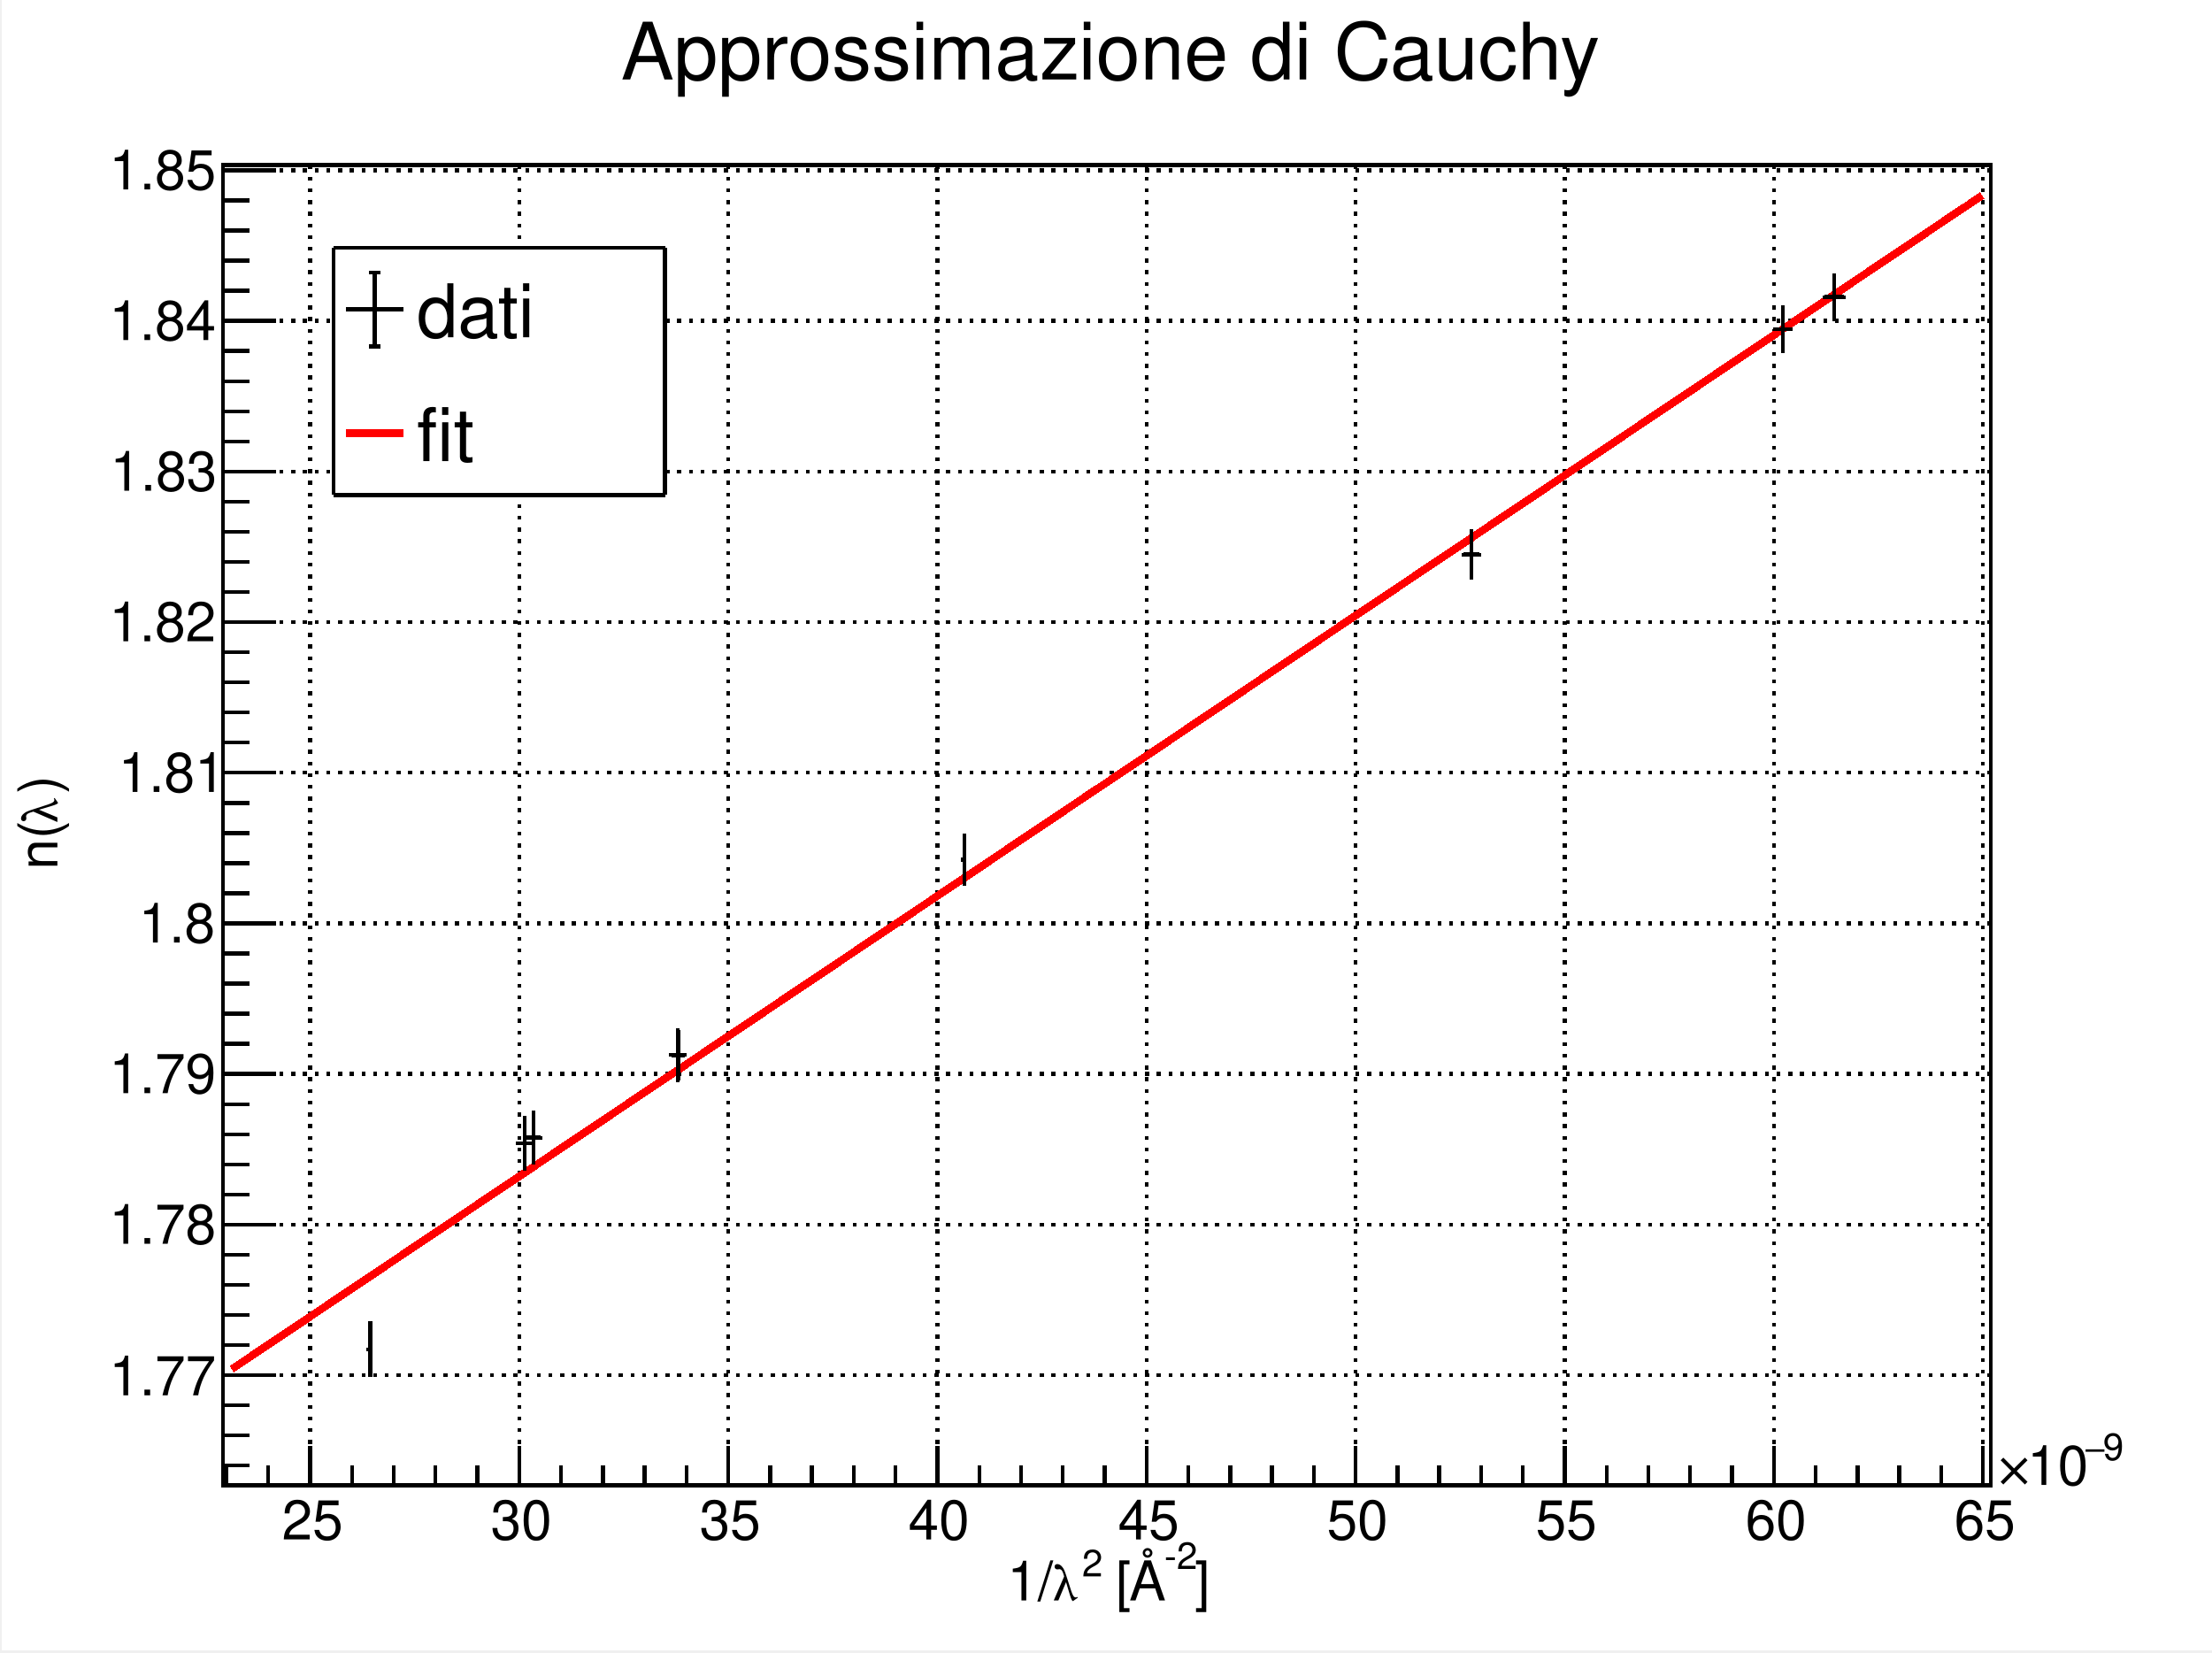
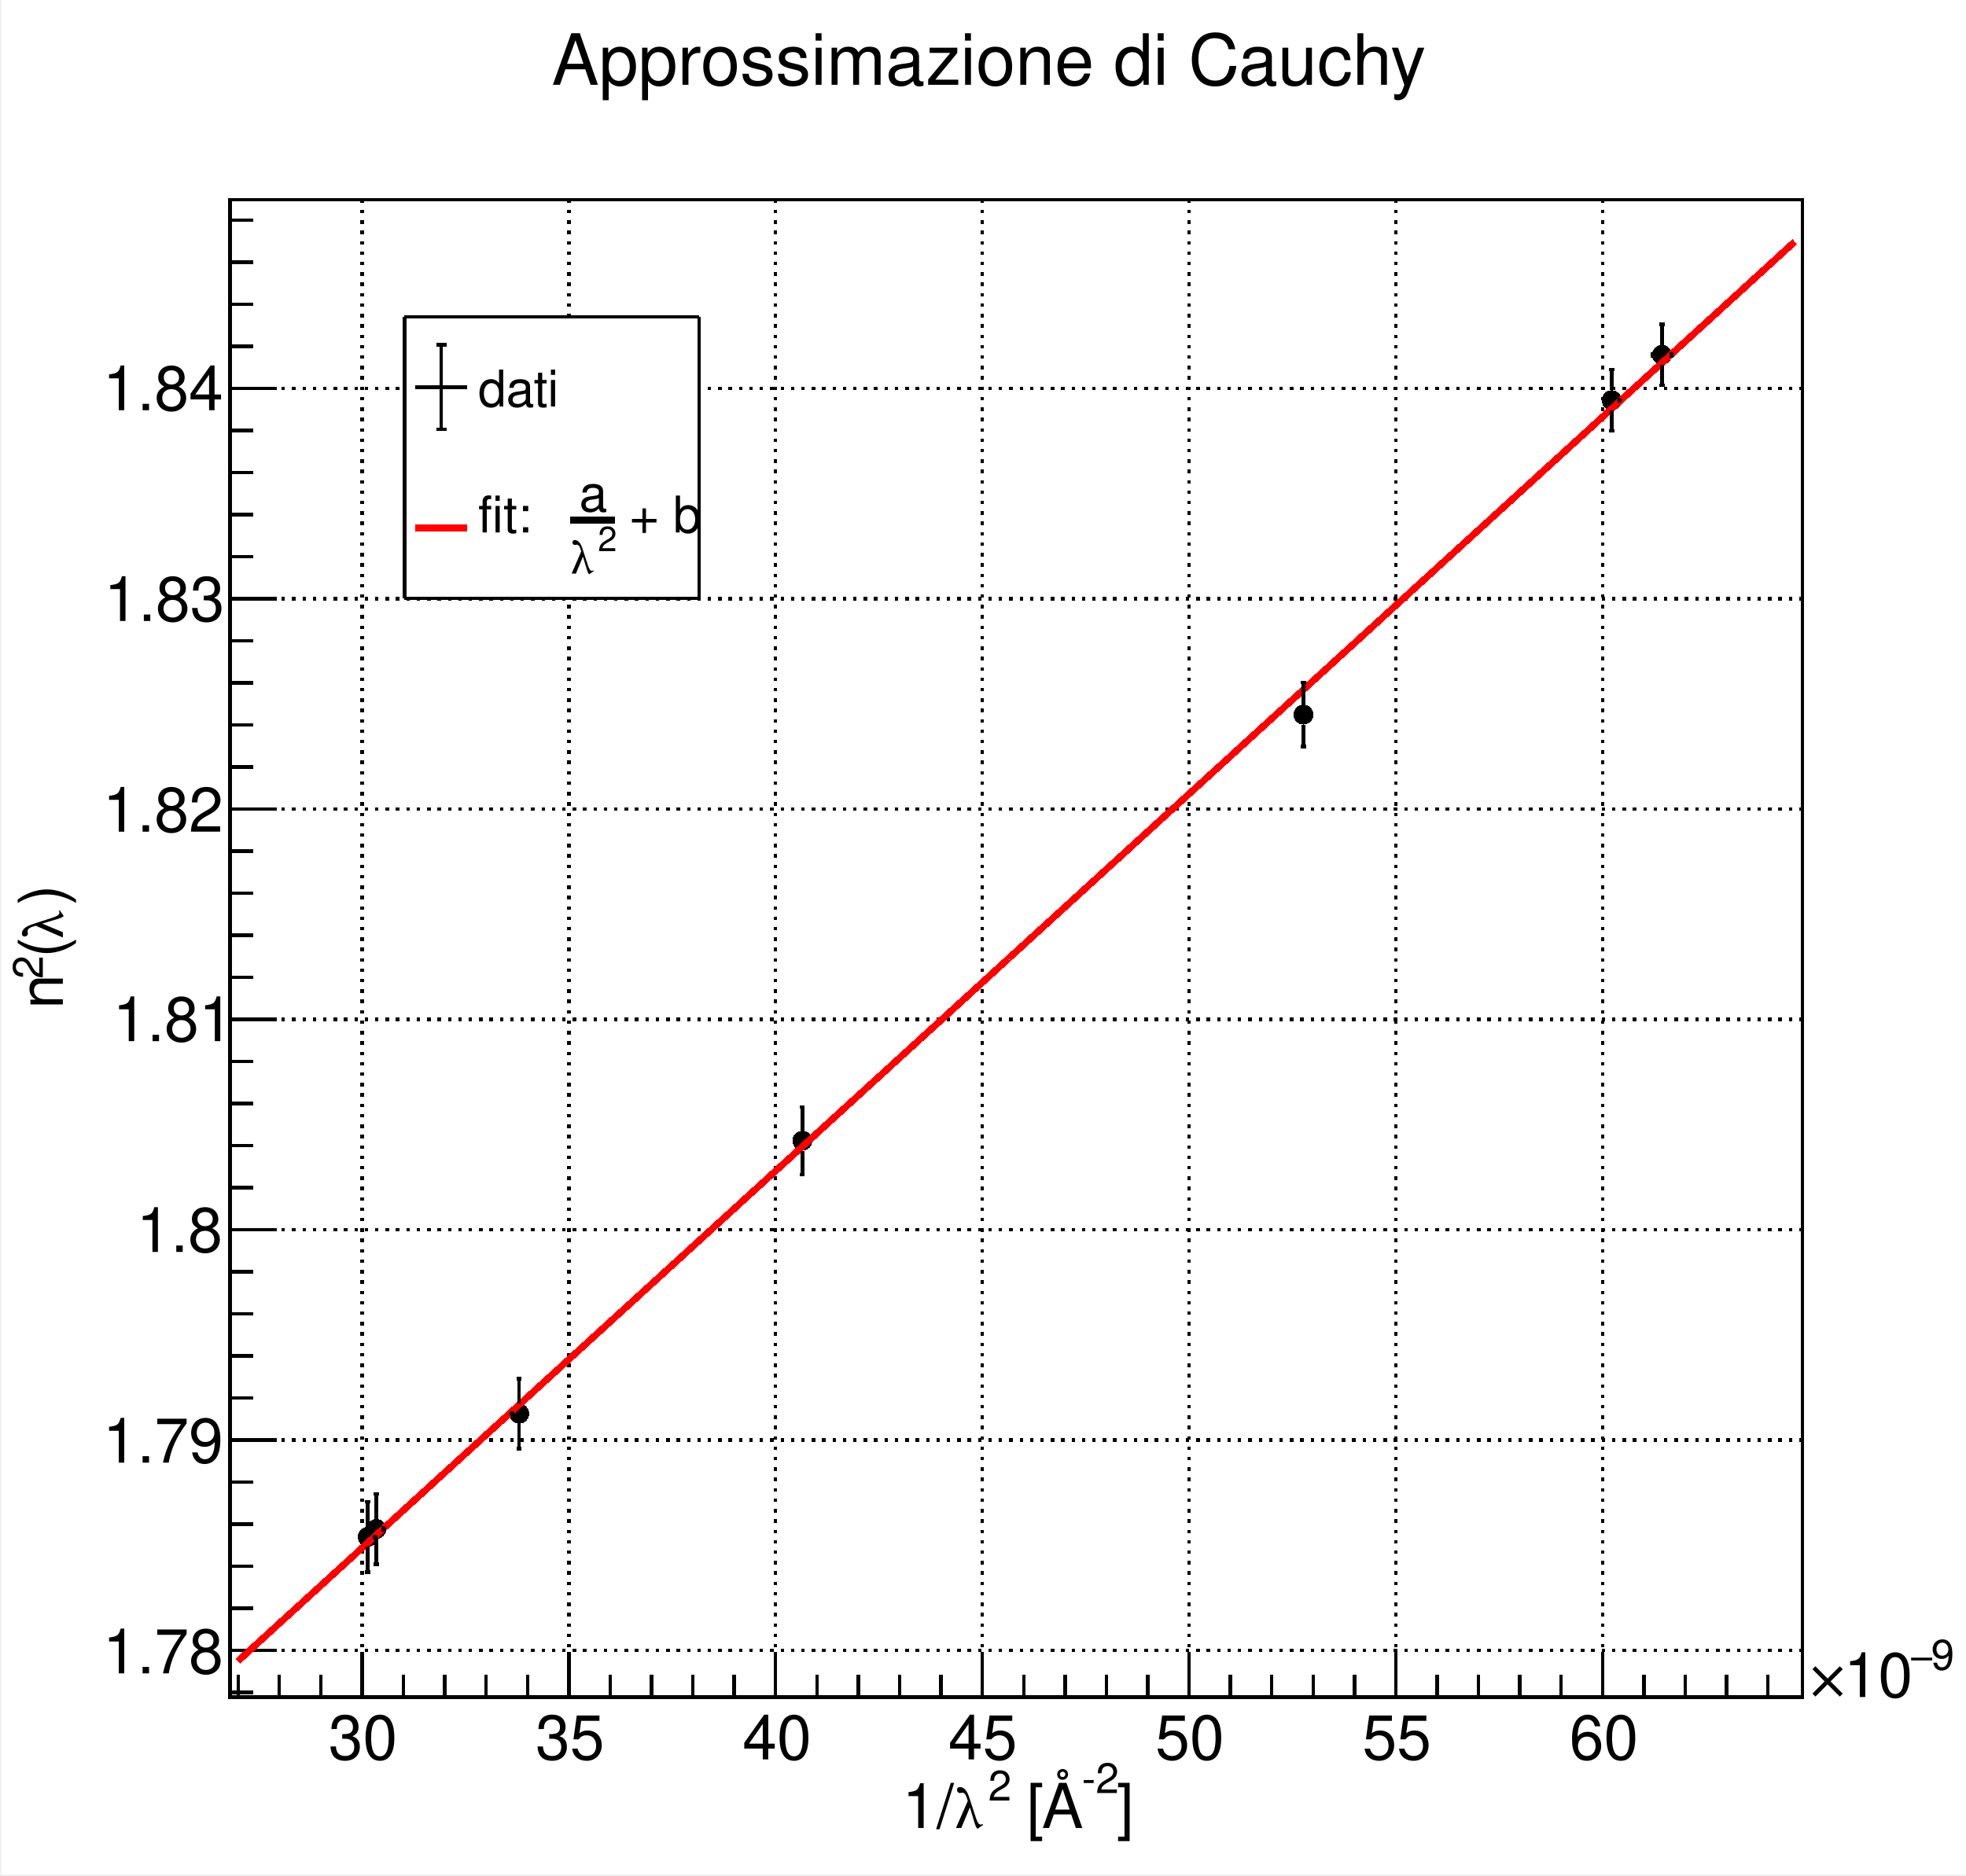
- <svg xmlns="http://www.w3.org/2000/svg" width="567.429" height="423.801" viewBox="0 0 567.429 423.801" shape-rendering="crispEdges">
+ <svg xmlns="http://www.w3.org/2000/svg" width="567.429" height="541.512" viewBox="0 0 567.429 541.512" shape-rendering="crispEdges">
  <defs>
</defs>
-   <rect x="0.5" y="0" width="566.929" height="423.301" fill="white" />
-   <rect x="57.193" y="42.33" width="453.543" height="338.641" fill="white" />
-   <rect x="57.193" y="42.33" width="453.543" height="338.641" fill="none" stroke="black" />
-   <rect x="57.193" y="42.33" width="453.543" height="338.641" fill="white" />
-   <rect x="57.193" y="42.33" width="453.543" height="338.641" fill="none" stroke="black" />
-   <path d="M57.193,380.971h 453.543" fill="none" stroke="black" />
-   <path d="M79.547,42.33v 338.641" fill="none" stroke="black" stroke-dasharray=" 1, 2" />
-   <path d="M133.189,42.33v 338.641" fill="none" stroke="black" stroke-dasharray=" 1, 2" />
-   <path d="M186.831,42.33v 338.641" fill="none" stroke="black" stroke-dasharray=" 1, 2" />
-   <path d="M240.473,42.33v 338.641" fill="none" stroke="black" stroke-dasharray=" 1, 2" />
-   <path d="M294.114,42.33v 338.641" fill="none" stroke="black" stroke-dasharray=" 1, 2" />
-   <path d="M347.756,42.33v 338.641" fill="none" stroke="black" stroke-dasharray=" 1, 2" />
-   <path d="M401.398,42.33v 338.641" fill="none" stroke="black" stroke-dasharray=" 1, 2" />
-   <path d="M455.04,42.33v 338.641" fill="none" stroke="black" stroke-dasharray=" 1, 2" />
-   <path d="M508.682,42.33v 338.641" fill="none" stroke="black" stroke-dasharray=" 1, 2" />
-   <path d="M79.547,42.33v 338.641" fill="none" stroke="black" stroke-dasharray=" 1, 2" />
-   <path d="M508.682,42.33v 338.641" fill="none" stroke="black" stroke-dasharray=" 1, 2" />
-   <path d="M57.193,380.971v -338.641" fill="none" stroke="black" />
-   <path d="M510.736,352.74h -453.543" fill="none" stroke="black" stroke-dasharray=" 1, 2" />
-   <path d="M510.736,314.107h -453.543" fill="none" stroke="black" stroke-dasharray=" 1, 2" />
-   <path d="M510.736,275.474h -453.543" fill="none" stroke="black" stroke-dasharray=" 1, 2" />
-   <path d="M510.736,236.841h -453.543" fill="none" stroke="black" stroke-dasharray=" 1, 2" />
-   <path d="M510.736,198.208h -453.543" fill="none" stroke="black" stroke-dasharray=" 1, 2" />
-   <path d="M510.736,159.575h -453.543" fill="none" stroke="black" stroke-dasharray=" 1, 2" />
-   <path d="M510.736,120.942h -453.543" fill="none" stroke="black" stroke-dasharray=" 1, 2" />
-   <path d="M510.736,82.309h -453.543" fill="none" stroke="black" stroke-dasharray=" 1, 2" />
-   <path d="M510.736,43.676h -453.543" fill="none" stroke="black" stroke-dasharray=" 1, 2" />
-   <path d="M510.736,352.74h -453.543" fill="none" stroke="black" stroke-dasharray=" 1, 2" />
-   <path d="M510.736,43.676h -453.543" fill="none" stroke="black" stroke-dasharray=" 1, 2" />
-   <path d="M57.193,380.971h 453.543" fill="none" stroke="black" />
-   <path d="M79.547,370.811v 10.159" fill="none" stroke="black" />
-   <path d="M90.275,375.891v 5.08" fill="none" stroke="black" />
-   <path d="M101.004,375.891v 5.08" fill="none" stroke="black" />
-   <path d="M111.732,375.891v 5.08" fill="none" stroke="black" />
-   <path d="M122.46,375.891v 5.08" fill="none" stroke="black" />
-   <path d="M133.189,370.811v 10.159" fill="none" stroke="black" />
-   <path d="M143.917,375.891v 5.08" fill="none" stroke="black" />
-   <path d="M154.646,375.891v 5.08" fill="none" stroke="black" />
-   <path d="M165.374,375.891v 5.08" fill="none" stroke="black" />
-   <path d="M176.102,375.891v 5.08" fill="none" stroke="black" />
-   <path d="M186.831,370.811v 10.159" fill="none" stroke="black" />
-   <path d="M197.559,375.891v 5.08" fill="none" stroke="black" />
-   <path d="M208.287,375.891v 5.08" fill="none" stroke="black" />
-   <path d="M219.016,375.891v 5.08" fill="none" stroke="black" />
-   <path d="M229.744,375.891v 5.08" fill="none" stroke="black" />
-   <path d="M240.473,370.811v 10.159" fill="none" stroke="black" />
-   <path d="M251.201,375.891v 5.08" fill="none" stroke="black" />
-   <path d="M261.929,375.891v 5.08" fill="none" stroke="black" />
-   <path d="M272.658,375.891v 5.08" fill="none" stroke="black" />
-   <path d="M283.386,375.891v 5.08" fill="none" stroke="black" />
-   <path d="M294.114,370.811v 10.159" fill="none" stroke="black" />
-   <path d="M304.843,375.891v 5.08" fill="none" stroke="black" />
-   <path d="M315.571,375.891v 5.08" fill="none" stroke="black" />
-   <path d="M326.3,375.891v 5.08" fill="none" stroke="black" />
-   <path d="M337.028,375.891v 5.08" fill="none" stroke="black" />
-   <path d="M347.756,370.811v 10.159" fill="none" stroke="black" />
-   <path d="M358.485,375.891v 5.08" fill="none" stroke="black" />
-   <path d="M369.213,375.891v 5.08" fill="none" stroke="black" />
-   <path d="M379.941,375.891v 5.08" fill="none" stroke="black" />
-   <path d="M390.67,375.891v 5.08" fill="none" stroke="black" />
-   <path d="M401.398,370.811v 10.159" fill="none" stroke="black" />
-   <path d="M412.127,375.891v 5.08" fill="none" stroke="black" />
-   <path d="M422.855,375.891v 5.08" fill="none" stroke="black" />
-   <path d="M433.583,375.891v 5.08" fill="none" stroke="black" />
-   <path d="M444.312,375.891v 5.08" fill="none" stroke="black" />
-   <path d="M455.04,370.811v 10.159" fill="none" stroke="black" />
-   <path d="M465.768,375.891v 5.08" fill="none" stroke="black" />
-   <path d="M476.497,375.891v 5.08" fill="none" stroke="black" />
-   <path d="M487.225,375.891v 5.08" fill="none" stroke="black" />
-   <path d="M497.954,375.891v 5.08" fill="none" stroke="black" />
-   <path d="M508.682,370.811v 10.159" fill="none" stroke="black" />
-   <path d="M79.547,370.811v 10.159" fill="none" stroke="black" />
-   <path d="M68.819,375.891v 5.08" fill="none" stroke="black" />
-   <path d="M58.09,375.891v 5.08" fill="none" stroke="black" />
-   <path d="M508.682,370.811v 10.159" fill="none" stroke="black" />
-   <text xml:space="preserve" x="72.314" y="394.859" fill="black" font-size="14.092" font-family="Helvetica">25
- </text>
-   <text xml:space="preserve" x="125.879" y="394.859" fill="black" font-size="14.092" font-family="Helvetica">30
- </text>
-   <text xml:space="preserve" x="179.443" y="394.859" fill="black" font-size="14.092" font-family="Helvetica">35
- </text>
-   <text xml:space="preserve" x="233.007" y="394.859" fill="black" font-size="14.092" font-family="Helvetica">40
- </text>
-   <text xml:space="preserve" x="286.809" y="394.859" fill="black" font-size="14.092" font-family="Helvetica">45
- </text>
-   <text xml:space="preserve" x="340.373" y="394.859" fill="black" font-size="14.092" font-family="Helvetica">50
- </text>
-   <text xml:space="preserve" x="393.937" y="394.859" fill="black" font-size="14.092" font-family="Helvetica">55
- </text>
-   <text xml:space="preserve" x="447.739" y="394.859" fill="black" font-size="14.092" font-family="Helvetica">60
- </text>
-   <text xml:space="preserve" x="501.303" y="394.859" fill="black" font-size="14.092" font-family="Helvetica">65
- </text>
-   <text xml:space="preserve" x="539.462" y="374.477" fill="black" font-size="9.561" font-family="Helvetica">9
- </text>
-   <text xml:space="preserve" x="534.722" y="374.477" fill="black" font-size="9.561" font-family="Times">−
- </text>
-   <text xml:space="preserve" x="520.027" y="380.876" fill="black" font-size="14.092" font-family="Helvetica">10
- </text>
-   <text xml:space="preserve" x="512.68" y="380.876" fill="black" font-size="14.092" font-family="Times">×
- </text>
-   <text xml:space="preserve" x="306.481" y="410.502" fill="black" font-size="14.092" font-family="Helvetica">]
- </text>
-   <text xml:space="preserve" x="298.659" y="402.444" fill="black" font-size="9.561" font-family="Helvetica">-2
- </text>
-   <text xml:space="preserve" x="289.653" y="410.502" fill="black" font-size="14.092" font-family="Helvetica">Å
- </text>
-   <text xml:space="preserve" x="282.305" y="410.502" fill="black" font-size="14.092" font-family="Helvetica"> [
- </text>
-   <text xml:space="preserve" x="277.565" y="404.34" fill="black" font-size="9.561" font-family="Helvetica">2
- </text>
-   <text xml:space="preserve" x="269.981" y="410.502" fill="black" font-size="14.092" font-family="Times">λ
- </text>
-   <text xml:space="preserve" x="258.367" y="410.502" fill="black" font-size="14.092" font-family="Helvetica">1/
- </text>
-   <path d="M57.193,380.971v -338.641" fill="none" stroke="black" />
-   <path d="M70.799,352.74h -13.606" fill="none" stroke="black" />
-   <path d="M63.996,345.014h -6.803" fill="none" stroke="black" />
-   <path d="M63.996,337.287h -6.803" fill="none" stroke="black" />
-   <path d="M63.996,329.56h -6.803" fill="none" stroke="black" />
-   <path d="M63.996,321.834h -6.803" fill="none" stroke="black" />
-   <path d="M70.799,314.107h -13.606" fill="none" stroke="black" />
-   <path d="M63.996,306.381h -6.803" fill="none" stroke="black" />
-   <path d="M63.996,298.654h -6.803" fill="none" stroke="black" />
-   <path d="M63.996,290.927h -6.803" fill="none" stroke="black" />
-   <path d="M63.996,283.201h -6.803" fill="none" stroke="black" />
-   <path d="M70.799,275.474h -13.606" fill="none" stroke="black" />
-   <path d="M63.996,267.748h -6.803" fill="none" stroke="black" />
-   <path d="M63.996,260.021h -6.803" fill="none" stroke="black" />
-   <path d="M63.996,252.294h -6.803" fill="none" stroke="black" />
-   <path d="M63.996,244.568h -6.803" fill="none" stroke="black" />
-   <path d="M70.799,236.841h -13.606" fill="none" stroke="black" />
-   <path d="M63.996,229.115h -6.803" fill="none" stroke="black" />
-   <path d="M63.996,221.388h -6.803" fill="none" stroke="black" />
-   <path d="M63.996,213.661h -6.803" fill="none" stroke="black" />
-   <path d="M63.996,205.935h -6.803" fill="none" stroke="black" />
-   <path d="M70.799,198.208h -13.606" fill="none" stroke="black" />
-   <path d="M63.996,190.482h -6.803" fill="none" stroke="black" />
-   <path d="M63.996,182.755h -6.803" fill="none" stroke="black" />
-   <path d="M63.996,175.028h -6.803" fill="none" stroke="black" />
-   <path d="M63.996,167.302h -6.803" fill="none" stroke="black" />
-   <path d="M70.799,159.575h -13.606" fill="none" stroke="black" />
-   <path d="M63.996,151.849h -6.803" fill="none" stroke="black" />
-   <path d="M63.996,144.122h -6.803" fill="none" stroke="black" />
-   <path d="M63.996,136.396h -6.803" fill="none" stroke="black" />
-   <path d="M63.996,128.669h -6.803" fill="none" stroke="black" />
-   <path d="M70.799,120.942h -13.606" fill="none" stroke="black" />
-   <path d="M63.996,113.216h -6.803" fill="none" stroke="black" />
-   <path d="M63.996,105.489h -6.803" fill="none" stroke="black" />
-   <path d="M63.996,97.763h -6.803" fill="none" stroke="black" />
-   <path d="M63.996,90.036h -6.803" fill="none" stroke="black" />
-   <path d="M70.799,82.309h -13.606" fill="none" stroke="black" />
-   <path d="M63.996,74.583h -6.803" fill="none" stroke="black" />
-   <path d="M63.996,66.856h -6.803" fill="none" stroke="black" />
-   <path d="M63.996,59.13h -6.803" fill="none" stroke="black" />
-   <path d="M63.996,51.403h -6.803" fill="none" stroke="black" />
-   <path d="M70.799,43.676h -13.606" fill="none" stroke="black" />
-   <path d="M70.799,352.74h -13.606" fill="none" stroke="black" />
-   <path d="M63.996,360.467h -6.803" fill="none" stroke="black" />
-   <path d="M63.996,368.193h -6.803" fill="none" stroke="black" />
-   <path d="M63.996,375.92h -6.803" fill="none" stroke="black" />
-   <path d="M70.799,43.676h -13.606" fill="none" stroke="black" />
-   <text xml:space="preserve" x="27.993" y="357.886" fill="black" font-size="14.092" font-family="Helvetica">1.77
- </text>
-   <text xml:space="preserve" x="27.993" y="319.016" fill="black" font-size="14.092" font-family="Helvetica">1.78
- </text>
-   <text xml:space="preserve" x="27.993" y="280.383" fill="black" font-size="14.092" font-family="Helvetica">1.79
- </text>
-   <text xml:space="preserve" x="35.578" y="241.751" fill="black" font-size="14.092" font-family="Helvetica">1.8
- </text>
-   <text xml:space="preserve" x="30.363" y="203.118" fill="black" font-size="14.092" font-family="Helvetica">1.81
- </text>
-   <text xml:space="preserve" x="27.993" y="164.485" fill="black" font-size="14.092" font-family="Helvetica">1.82
- </text>
-   <text xml:space="preserve" x="28.23" y="125.853" fill="black" font-size="14.092" font-family="Helvetica">1.83
- </text>
-   <text xml:space="preserve" x="27.993" y="87.22" fill="black" font-size="14.092" font-family="Helvetica">1.84
- </text>
-   <text xml:space="preserve" x="27.993" y="48.587" fill="black" font-size="14.092" font-family="Helvetica">1.85
- </text>
-   <g transform="rotate(-90,14.7206,203.592)">
-     <text xml:space="preserve" x="14.721" y="203.592" fill="black" font-size="14.092" font-family="Helvetica">)
- </text>
-   </g>
-   <g transform="rotate(-90,14.7206,211.176)">
-     <text xml:space="preserve" x="14.721" y="211.176" fill="black" font-size="14.092" font-family="Times">λ
- </text>
-   </g>
-   <g transform="rotate(-90,14.7206,223.027)">
-     <text xml:space="preserve" x="14.721" y="223.027" fill="black" font-size="14.092" font-family="Helvetica">n(
- </text>
-   </g>
-   <g stroke="black" stroke-width="1" fill="none">
-     <line x1="469.463" y1="76.17" x2="470.463" y2="76.17" />
-     <line x1="456.388" y1="84.496" x2="457.388" y2="84.496" />
-     <line x1="376.423" y1="142.23" x2="377.423" y2="142.23" />
-     <line x1="246.422" y1="220.504" x2="247.422" y2="220.504" />
-     <line x1="172.954" y1="270.639" x2="173.954" y2="270.639" />
-     <line x1="135.892" y1="291.807" x2="136.892" y2="291.807" />
-     <line x1="133.648" y1="293.271" x2="134.648" y2="293.271" />
-     <line x1="93.988" y1="346.072" x2="94.988" y2="346.072" />
-   </g>
-   <path d="M59.461,351.176l 4.535, -3.041l 4.535, -3.041l 4.535, -3.041l 4.535, -3.041l 4.535, -3.041l 4.535, -3.041l 4.535, -3.041l 4.535, -3.041l 4.535, -3.041l 4.535, -3.041l 4.535, -3.041l 4.535,  -3.041l 4.535, -3.041l 4.535, -3.041l 4.535, -3.041l 4.535, -3.041l 4.535, -3.041l 4.535, -3.041l 4.535, -3.041l 4.535, -3.041l 4.535, -3.041l 4.535, -3.041l 4.535, -3.041l 4.535, -3.041l 4.535,  -3.041l 4.535, -3.041l 4.535, -3.041l 4.535, -3.041l 4.535, -3.041l 4.535, -3.041l 4.535, -3.041l 4.535, -3.041l 4.535, -3.041l 4.535, -3.041l 4.535, -3.041l 4.535, -3.041l 4.535, -3.041l 4.535,  -3.041l 4.535, -3.041l 4.535, -3.041l 4.535, -3.041l 4.535, -3.041l 4.535, -3.041l 4.535, -3.041l 4.535, -3.041l 4.535, -3.041l 4.535, -3.041l 4.535, -3.041l 4.535, -3.041" fill="none" stroke="#ff0000" stroke-width="2" />
-   <path d="M281.697,202.181l 4.535, -3.041l 4.535, -3.041l 4.535, -3.041l 4.535, -3.041l 4.535, -3.041l 4.535, -3.041l 4.535, -3.041l 4.535, -3.041l 4.535, -3.041l 4.535, -3.041l 4.535, -3.041l 4.535,  -3.041l 4.535, -3.041l 4.535, -3.041l 4.535, -3.041l 4.535, -3.041l 4.535, -3.041l 4.535, -3.041l 4.535, -3.041l 4.535, -3.041l 4.535, -3.041l 4.535, -3.041l 4.535, -3.041l 4.535, -3.041l 4.535,  -3.041l 4.535, -3.041l 4.535, -3.041l 4.535, -3.041l 4.535, -3.041l 4.535, -3.041l 4.535, -3.041l 4.535, -3.041l 4.535, -3.041l 4.535, -3.041l 4.535, -3.041l 4.535, -3.041l 4.535, -3.041l 4.535,  -3.041l 4.535, -3.041l 4.535, -3.041l 4.535, -3.041l 4.535, -3.041l 4.535, -3.041l 4.535, -3.041l 4.535, -3.041l 4.535, -3.041l 4.535, -3.041l 4.535, -3.041l 4.535, -3.041" fill="none" stroke="#ff0000" stroke-width="2" />
-   <path d="M503.933,53.185l 4.535, -3.041" fill="none" stroke="#ff0000" stroke-width="2" />
-   <path d="M470.463,76.17h -2.478" fill="none" stroke="black" />
-   <path d="M470.463,76.17h 2.478" fill="none" stroke="black" />
-   <path d="M467.986,76.644v -0.948" fill="none" stroke="black" />
-   <path d="M472.941,76.644v -0.948" fill="none" stroke="black" />
-   <path d="M470.463,76.17v -5.62" fill="none" stroke="black" />
-   <path d="M470.463,76.17v 5.62" fill="none" stroke="black" />
-   <path d="M469.989,70.55h 0.948" fill="none" stroke="black" />
-   <path d="M469.989,81.79h 0.948" fill="none" stroke="black" />
-   <path d="M457.388,84.496h -1.938" fill="none" stroke="black" />
-   <path d="M457.388,84.496h 1.938" fill="none" stroke="black" />
-   <path d="M455.45,84.97v -0.948" fill="none" stroke="black" />
-   <path d="M459.326,84.97v -0.948" fill="none" stroke="black" />
-   <path d="M457.388,84.496v -5.656" fill="none" stroke="black" />
-   <path d="M457.388,84.496v 5.656" fill="none" stroke="black" />
-   <path d="M456.914,78.84h 0.948" fill="none" stroke="black" />
-   <path d="M456.914,90.152h 0.948" fill="none" stroke="black" />
-   <path d="M377.423,142.23h -1.97" fill="none" stroke="black" />
-   <path d="M377.423,142.23h 1.97" fill="none" stroke="black" />
-   <path d="M375.454,142.704v -0.948" fill="none" stroke="black" />
-   <path d="M379.393,142.704v -0.948" fill="none" stroke="black" />
-   <path d="M377.423,142.23v -5.9" fill="none" stroke="black" />
-   <path d="M377.423,142.23v 5.9" fill="none" stroke="black" />
-   <path d="M376.949,136.33h 0.948" fill="none" stroke="black" />
-   <path d="M376.949,148.131h 0.948" fill="none" stroke="black" />
-   <path d="M247.422,220.504v -6.214" fill="none" stroke="black" />
-   <path d="M247.422,220.504v 6.214" fill="none" stroke="black" />
-   <path d="M246.948,214.29h 0.948" fill="none" stroke="black" />
-   <path d="M246.948,226.717h 0.948" fill="none" stroke="black" />
-   <path d="M173.954,270.639h -1.788" fill="none" stroke="black" />
-   <path d="M173.954,270.639h 1.788" fill="none" stroke="black" />
-   <path d="M172.166,271.113v -0.948" fill="none" stroke="black" />
-   <path d="M175.743,271.113v -0.948" fill="none" stroke="black" />
-   <path d="M173.954,270.639v -6.404" fill="none" stroke="black" />
-   <path d="M173.954,270.639v 6.404" fill="none" stroke="black" />
-   <path d="M173.48,264.234h 0.948" fill="none" stroke="black" />
-   <path d="M173.48,277.043h 0.948" fill="none" stroke="black" />
-   <path d="M136.892,291.807h -1.766" fill="none" stroke="black" />
-   <path d="M136.892,291.807h 1.766" fill="none" stroke="black" />
-   <path d="M135.126,292.282v -0.948" fill="none" stroke="black" />
-   <path d="M138.658,292.282v -0.948" fill="none" stroke="black" />
-   <path d="M136.892,291.807v -6.483" fill="none" stroke="black" />
-   <path d="M136.892,291.807v 6.483" fill="none" stroke="black" />
-   <path d="M136.418,285.325h 0.948" fill="none" stroke="black" />
-   <path d="M136.418,298.29h 0.948" fill="none" stroke="black" />
-   <path d="M134.648,293.271h -1.741" fill="none" stroke="black" />
-   <path d="M134.648,293.271h 1.741" fill="none" stroke="black" />
-   <path d="M132.907,293.745v -0.948" fill="none" stroke="black" />
-   <path d="M136.388,293.745v -0.948" fill="none" stroke="black" />
-   <path d="M134.648,293.271v -6.488" fill="none" stroke="black" />
-   <path d="M134.648,293.271v 6.488" fill="none" stroke="black" />
-   <path d="M134.174,286.783h 0.948" fill="none" stroke="black" />
-   <path d="M134.174,299.759h 0.948" fill="none" stroke="black" />
-   <path d="M94.988,346.072v -6.679" fill="none" stroke="black" />
-   <path d="M94.988,346.072v 6.679" fill="none" stroke="black" />
-   <path d="M94.514,339.393h 0.948" fill="none" stroke="black" />
-   <path d="M94.514,352.751h 0.948" fill="none" stroke="black" />
-   <rect x="85.539" y="63.495" width="85.039" height="63.495" fill="white" />
-   <path d="M85.539,126.99h 85.039" fill="none" stroke="black" />
-   <path d="M170.579,126.99v -63.495" fill="none" stroke="black" />
-   <path d="M170.579,63.495h -85.039" fill="none" stroke="black" />
-   <path d="M85.539,63.495v 63.495" fill="none" stroke="black" />
-   <text xml:space="preserve" x="106.918" y="86.509" fill="black" font-size="18.983" font-family="Helvetica">dati
- </text>
-   <path d="M88.728,79.369h 14.882" fill="none" stroke="black" />
-   <path d="M96.169,88.893v -19.049" fill="none" stroke="black" />
-   <path d="M94.681,69.845h 2.976" fill="none" stroke="black" />
-   <path d="M94.681,88.893h 2.976" fill="none" stroke="black" />
-   <text xml:space="preserve" x="106.918" y="118.268" fill="black" font-size="18.983" font-family="Helvetica">fit
- </text>
-   <path d="M88.728,111.116h 14.882" fill="none" stroke="#ff0000" stroke-width="2" />
-   <text xml:space="preserve" x="159.297" y="20.383" fill="black" font-size="20.323" font-family="Helvetica">Approssimazione di Cauchy
+   <rect x="0.5" y="0" width="566.929" height="541.012" fill="white" />
+   <rect x="66.372" y="57.593" width="453.903" height="432.306" fill="white" />
+   <rect x="66.372" y="57.593" width="453.903" height="432.306" fill="none" stroke="black" />
+   <rect x="66.372" y="57.593" width="453.903" height="432.306" fill="white" />
+   <rect x="66.372" y="57.593" width="453.903" height="432.306" fill="none" stroke="black" />
+   <path d="M66.372,489.899h 453.903" fill="none" stroke="black" />
+   <path d="M104.511,57.593v 432.306" fill="none" stroke="black" stroke-dasharray=" 1, 2" />
+   <path d="M164.182,57.593v 432.306" fill="none" stroke="black" stroke-dasharray=" 1, 2" />
+   <path d="M223.853,57.593v 432.306" fill="none" stroke="black" stroke-dasharray=" 1, 2" />
+   <path d="M283.524,57.593v 432.306" fill="none" stroke="black" stroke-dasharray=" 1, 2" />
+   <path d="M343.195,57.593v 432.306" fill="none" stroke="black" stroke-dasharray=" 1, 2" />
+   <path d="M402.866,57.593v 432.306" fill="none" stroke="black" stroke-dasharray=" 1, 2" />
+   <path d="M462.537,57.593v 432.306" fill="none" stroke="black" stroke-dasharray=" 1, 2" />
+   <path d="M104.511,57.593v 432.306" fill="none" stroke="black" stroke-dasharray=" 1, 2" />
+   <path d="M462.537,57.593v 432.306" fill="none" stroke="black" stroke-dasharray=" 1, 2" />
+   <path d="M66.372,489.899v -432.306" fill="none" stroke="black" />
+   <path d="M520.275,476.425h -453.903" fill="none" stroke="black" stroke-dasharray=" 1, 2" />
+   <path d="M520.275,415.704h -453.903" fill="none" stroke="black" stroke-dasharray=" 1, 2" />
+   <path d="M520.275,354.983h -453.903" fill="none" stroke="black" stroke-dasharray=" 1, 2" />
+   <path d="M520.275,294.263h -453.903" fill="none" stroke="black" stroke-dasharray=" 1, 2" />
+   <path d="M520.275,233.542h -453.903" fill="none" stroke="black" stroke-dasharray=" 1, 2" />
+   <path d="M520.275,172.821h -453.903" fill="none" stroke="black" stroke-dasharray=" 1, 2" />
+   <path d="M520.275,112.101h -453.903" fill="none" stroke="black" stroke-dasharray=" 1, 2" />
+   <path d="M520.275,476.425h -453.903" fill="none" stroke="black" stroke-dasharray=" 1, 2" />
+   <path d="M520.275,112.101h -453.903" fill="none" stroke="black" stroke-dasharray=" 1, 2" />
+   <path d="M66.372,489.899h 453.903" fill="none" stroke="black" />
+   <path d="M104.511,476.904v 12.995" fill="none" stroke="black" />
+   <path d="M116.445,483.401v 6.497" fill="none" stroke="black" />
+   <path d="M128.379,483.401v 6.497" fill="none" stroke="black" />
+   <path d="M140.313,483.401v 6.497" fill="none" stroke="black" />
+   <path d="M152.248,483.401v 6.497" fill="none" stroke="black" />
+   <path d="M164.182,476.904v 12.995" fill="none" stroke="black" />
+   <path d="M176.116,483.401v 6.497" fill="none" stroke="black" />
+   <path d="M188.05,483.401v 6.497" fill="none" stroke="black" />
+   <path d="M199.984,483.401v 6.497" fill="none" stroke="black" />
+   <path d="M211.919,483.401v 6.497" fill="none" stroke="black" />
+   <path d="M223.853,476.904v 12.995" fill="none" stroke="black" />
+   <path d="M235.787,483.401v 6.497" fill="none" stroke="black" />
+   <path d="M247.721,483.401v 6.497" fill="none" stroke="black" />
+   <path d="M259.655,483.401v 6.497" fill="none" stroke="black" />
+   <path d="M271.59,483.401v 6.497" fill="none" stroke="black" />
+   <path d="M283.524,476.904v 12.995" fill="none" stroke="black" />
+   <path d="M295.458,483.401v 6.497" fill="none" stroke="black" />
+   <path d="M307.392,483.401v 6.497" fill="none" stroke="black" />
+   <path d="M319.326,483.401v 6.497" fill="none" stroke="black" />
+   <path d="M331.261,483.401v 6.497" fill="none" stroke="black" />
+   <path d="M343.195,476.904v 12.995" fill="none" stroke="black" />
+   <path d="M355.129,483.401v 6.497" fill="none" stroke="black" />
+   <path d="M367.063,483.401v 6.497" fill="none" stroke="black" />
+   <path d="M378.997,483.401v 6.497" fill="none" stroke="black" />
+   <path d="M390.932,483.401v 6.497" fill="none" stroke="black" />
+   <path d="M402.866,476.904v 12.995" fill="none" stroke="black" />
+   <path d="M414.8,483.401v 6.497" fill="none" stroke="black" />
+   <path d="M426.734,483.401v 6.497" fill="none" stroke="black" />
+   <path d="M438.668,483.401v 6.497" fill="none" stroke="black" />
+   <path d="M450.603,483.401v 6.497" fill="none" stroke="black" />
+   <path d="M462.537,476.904v 12.995" fill="none" stroke="black" />
+   <path d="M104.511,476.904v 12.995" fill="none" stroke="black" />
+   <path d="M92.576,483.401v 6.497" fill="none" stroke="black" />
+   <path d="M80.642,483.401v 6.497" fill="none" stroke="black" />
+   <path d="M68.708,483.401v 6.497" fill="none" stroke="black" />
+   <path d="M462.537,476.904v 12.995" fill="none" stroke="black" />
+   <path d="M474.471,483.401v 6.497" fill="none" stroke="black" />
+   <path d="M486.405,483.401v 6.497" fill="none" stroke="black" />
+   <path d="M498.339,483.401v 6.497" fill="none" stroke="black" />
+   <path d="M510.274,483.401v 6.497" fill="none" stroke="black" />
+   <text xml:space="preserve" x="94.808" y="507.897" fill="black" font-size="17.872" font-family="Helvetica">30
+ </text>
+   <text xml:space="preserve" x="154.561" y="507.897" fill="black" font-size="17.872" font-family="Helvetica">35
+ </text>
+   <text xml:space="preserve" x="214.313" y="507.897" fill="black" font-size="17.872" font-family="Helvetica">40
+ </text>
+   <text xml:space="preserve" x="273.706" y="507.897" fill="black" font-size="17.872" font-family="Helvetica">45
+ </text>
+   <text xml:space="preserve" x="333.458" y="507.897" fill="black" font-size="17.872" font-family="Helvetica">50
+ </text>
+   <text xml:space="preserve" x="393.211" y="507.897" fill="black" font-size="17.872" font-family="Helvetica">55
+ </text>
+   <text xml:space="preserve" x="452.963" y="507.897" fill="black" font-size="17.872" font-family="Helvetica">60
+ </text>
+   <text xml:space="preserve" x="557.35" y="481.98" fill="black" font-size="12.081" font-family="Helvetica">9
+ </text>
+   <text xml:space="preserve" x="551.231" y="481.98" fill="black" font-size="12.081" font-family="Times">−
+ </text>
+   <text xml:space="preserve" x="532.154" y="489.899" fill="black" font-size="17.872" font-family="Helvetica">10
+ </text>
+   <text xml:space="preserve" x="522.435" y="489.899" fill="black" font-size="17.872" font-family="Times">×
+ </text>
+   <text xml:space="preserve" x="322.3" y="527.694" fill="black" font-size="17.872" font-family="Helvetica">]
+ </text>
+   <text xml:space="preserve" x="312.221" y="517.615" fill="black" font-size="12.081" font-family="Helvetica">-2
+ </text>
+   <text xml:space="preserve" x="300.702" y="527.694" fill="black" font-size="17.872" font-family="Helvetica">Å
+ </text>
+   <text xml:space="preserve" x="291.344" y="527.694" fill="black" font-size="17.872" font-family="Helvetica"> [
+ </text>
+   <text xml:space="preserve" x="285.224" y="519.775" fill="black" font-size="12.081" font-family="Helvetica">2
+ </text>
+   <text xml:space="preserve" x="275.506" y="527.694" fill="black" font-size="17.872" font-family="Times">λ
+ </text>
+   <text xml:space="preserve" x="260.388" y="527.694" fill="black" font-size="17.872" font-family="Helvetica">1/
+ </text>
+   <path d="M66.372,489.899v -432.306" fill="none" stroke="black" />
+   <path d="M79.962,476.425h -13.591" fill="none" stroke="black" />
+   <path d="M73.167,464.28h -6.795" fill="none" stroke="black" />
+   <path d="M73.167,452.136h -6.795" fill="none" stroke="black" />
+   <path d="M73.167,439.992h -6.795" fill="none" stroke="black" />
+   <path d="M73.167,427.848h -6.795" fill="none" stroke="black" />
+   <path d="M79.962,415.704h -13.591" fill="none" stroke="black" />
+   <path d="M73.167,403.56h -6.795" fill="none" stroke="black" />
+   <path d="M73.167,391.416h -6.795" fill="none" stroke="black" />
+   <path d="M73.167,379.271h -6.795" fill="none" stroke="black" />
+   <path d="M73.167,367.127h -6.795" fill="none" stroke="black" />
+   <path d="M79.962,354.983h -13.591" fill="none" stroke="black" />
+   <path d="M73.167,342.839h -6.795" fill="none" stroke="black" />
+   <path d="M73.167,330.695h -6.795" fill="none" stroke="black" />
+   <path d="M73.167,318.551h -6.795" fill="none" stroke="black" />
+   <path d="M73.167,306.407h -6.795" fill="none" stroke="black" />
+   <path d="M79.962,294.263h -13.591" fill="none" stroke="black" />
+   <path d="M73.167,282.118h -6.795" fill="none" stroke="black" />
+   <path d="M73.167,269.974h -6.795" fill="none" stroke="black" />
+   <path d="M73.167,257.83h -6.795" fill="none" stroke="black" />
+   <path d="M73.167,245.686h -6.795" fill="none" stroke="black" />
+   <path d="M79.962,233.542h -13.591" fill="none" stroke="black" />
+   <path d="M73.167,221.398h -6.795" fill="none" stroke="black" />
+   <path d="M73.167,209.254h -6.795" fill="none" stroke="black" />
+   <path d="M73.167,197.11h -6.795" fill="none" stroke="black" />
+   <path d="M73.167,184.965h -6.795" fill="none" stroke="black" />
+   <path d="M79.962,172.821h -13.591" fill="none" stroke="black" />
+   <path d="M73.167,160.677h -6.795" fill="none" stroke="black" />
+   <path d="M73.167,148.533h -6.795" fill="none" stroke="black" />
+   <path d="M73.167,136.389h -6.795" fill="none" stroke="black" />
+   <path d="M73.167,124.245h -6.795" fill="none" stroke="black" />
+   <path d="M79.962,112.101h -13.591" fill="none" stroke="black" />
+   <path d="M79.962,476.425h -13.591" fill="none" stroke="black" />
+   <path d="M73.167,488.569h -6.795" fill="none" stroke="black" />
+   <path d="M79.962,112.101h -13.591" fill="none" stroke="black" />
+   <path d="M73.167,99.957h -6.795" fill="none" stroke="black" />
+   <path d="M73.167,87.812h -6.795" fill="none" stroke="black" />
+   <path d="M73.167,75.668h -6.795" fill="none" stroke="black" />
+   <path d="M73.167,63.524h -6.795" fill="none" stroke="black" />
+   <text xml:space="preserve" x="29.656" y="483.06" fill="black" font-size="17.872" font-family="Helvetica">1.78
+ </text>
+   <text xml:space="preserve" x="29.656" y="422.227" fill="black" font-size="17.872" font-family="Helvetica">1.79
+ </text>
+   <text xml:space="preserve" x="39.375" y="361.395" fill="black" font-size="17.872" font-family="Helvetica">1.8
+ </text>
+   <text xml:space="preserve" x="32.536" y="300.562" fill="black" font-size="17.872" font-family="Helvetica">1.81
+ </text>
+   <text xml:space="preserve" x="29.656" y="240.09" fill="black" font-size="17.872" font-family="Helvetica">1.82
+ </text>
+   <text xml:space="preserve" x="30.016" y="179.258" fill="black" font-size="17.872" font-family="Helvetica">1.83
+ </text>
+   <text xml:space="preserve" x="29.656" y="118.425" fill="black" font-size="17.872" font-family="Helvetica">1.84
+ </text>
+   <g transform="rotate(-90,18.1378,261.327)">
+     <text xml:space="preserve" x="18.138" y="261.327" fill="black" font-size="17.872" font-family="Helvetica">)
+ </text>
+   </g>
+   <g transform="rotate(-90,18.1378,271.046)">
+     <text xml:space="preserve" x="18.138" y="271.046" fill="black" font-size="17.872" font-family="Times">λ
+ </text>
+   </g>
+   <g transform="rotate(-90,18.1378,276.445)">
+     <text xml:space="preserve" x="18.138" y="276.445" fill="black" font-size="17.872" font-family="Helvetica">(
+ </text>
+   </g>
+   <g transform="rotate(-90,12.3785,282.565)">
+     <text xml:space="preserve" x="12.379" y="282.565" fill="black" font-size="12.081" font-family="Helvetica">2
+ </text>
+   </g>
+   <g transform="rotate(-90,18.1378,291.204)">
+     <text xml:space="preserve" x="18.138" y="291.204" fill="black" font-size="17.872" font-family="Helvetica">n
+ </text>
+   </g>
+   <g fill="black">
+     <circle cx="479.694" cy="102.451" r="2.88" />
+     <circle cx="465.149" cy="115.538" r="2.88" />
+     <circle cx="376.196" cy="206.28" r="2.88" />
+     <circle cx="231.583" cy="329.305" r="2.88" />
+     <circle cx="149.858" cy="408.103" r="2.88" />
+     <circle cx="108.63" cy="441.375" r="2.88" />
+     <circle cx="106.134" cy="443.675" r="2.88" />
+   </g>
+   <path d="M68.641,479.556l 4.539, -4.139l 4.539, -4.139l 4.539, -4.139l 4.539, -4.139l 4.539, -4.139l 4.539, -4.139l 4.539, -4.139l 4.539, -4.139l 4.539, -4.139l 4.539, -4.139l 4.539, -4.139l 4.539,  -4.139l 4.539, -4.139l 4.539, -4.139l 4.539, -4.139l 4.539, -4.139l 4.539, -4.139l 4.539, -4.139l 4.539, -4.139l 4.539, -4.139l 4.539, -4.139l 4.539, -4.139l 4.539, -4.139l 4.539, -4.139l 4.539,  -4.139l 4.539, -4.139l 4.539, -4.139l 4.539, -4.139l 4.539, -4.139l 4.539, -4.139l 4.539, -4.139l 4.539, -4.139l 4.539, -4.139l 4.539, -4.139l 4.539, -4.139l 4.539, -4.139l 4.539, -4.139l 4.539,  -4.139l 4.539, -4.139l 4.539, -4.139l 4.539, -4.139l 4.539, -4.139l 4.539, -4.139l 4.539, -4.139l 4.539, -4.139l 4.539, -4.139l 4.539, -4.139l 4.539, -4.139l 4.539, -4.139" fill="none" stroke="#ff0000" stroke-width="2" />
+   <path d="M291.054,276.726l 4.539, -4.139l 4.539, -4.139l 4.539, -4.139l 4.539, -4.139l 4.539, -4.139l 4.539, -4.139l 4.539, -4.139l 4.539, -4.139l 4.539, -4.139l 4.539, -4.139l 4.539, -4.139l 4.539,  -4.139l 4.539, -4.139l 4.539, -4.139l 4.539, -4.139l 4.539, -4.139l 4.539, -4.139l 4.539, -4.139l 4.539, -4.139l 4.539, -4.139l 4.539, -4.139l 4.539, -4.139l 4.539, -4.139l 4.539, -4.139l 4.539,  -4.139l 4.539, -4.139l 4.539, -4.139l 4.539, -4.139l 4.539, -4.139l 4.539, -4.139l 4.539, -4.139l 4.539, -4.139l 4.539, -4.139l 4.539, -4.139l 4.539, -4.139l 4.539, -4.139l 4.539, -4.139l 4.539,  -4.139l 4.539, -4.139l 4.539, -4.139l 4.539, -4.139l 4.539, -4.139l 4.539, -4.139l 4.539, -4.139l 4.539, -4.139l 4.539, -4.139l 4.539, -4.139l 4.539, -4.139l 4.539, -4.139" fill="none" stroke="#ff0000" stroke-width="2" />
+   <path d="M513.466,73.897l 4.539, -4.139" fill="none" stroke="#ff0000" stroke-width="2" />
+   <path d="M476.814,102.451h 0.123" fill="none" stroke="black" />
+   <path d="M482.573,102.451h -0.123" fill="none" stroke="black" />
+   <path d="M476.937,103.171v -1.44" fill="none" stroke="black" />
+   <path d="M482.45,103.171v -1.44" fill="none" stroke="black" />
+   <path d="M479.694,99.571v -5.953" fill="none" stroke="black" />
+   <path d="M479.694,105.331v 5.953" fill="none" stroke="black" />
+   <path d="M478.974,93.618h 1.44" fill="none" stroke="black" />
+   <path d="M478.974,111.283h 1.44" fill="none" stroke="black" />
+   <path d="M462.269,115.538h 0.724" fill="none" stroke="black" />
+   <path d="M468.028,115.538h -0.724" fill="none" stroke="black" />
+   <path d="M462.993,116.258v -1.44" fill="none" stroke="black" />
+   <path d="M467.305,116.258v -1.44" fill="none" stroke="black" />
+   <path d="M465.149,112.658v -6.01" fill="none" stroke="black" />
+   <path d="M465.149,118.418v 6.01" fill="none" stroke="black" />
+   <path d="M464.429,106.648h 1.44" fill="none" stroke="black" />
+   <path d="M464.429,124.428h 1.44" fill="none" stroke="black" />
+   <path d="M373.317,206.28h 0.689" fill="none" stroke="black" />
+   <path d="M379.076,206.28h -0.689" fill="none" stroke="black" />
+   <path d="M374.005,207v -1.44" fill="none" stroke="black" />
+   <path d="M378.387,207v -1.44" fill="none" stroke="black" />
+   <path d="M376.196,203.401v -6.394" fill="none" stroke="black" />
+   <path d="M376.196,209.16v 6.394" fill="none" stroke="black" />
+   <path d="M375.476,197.006h 1.44" fill="none" stroke="black" />
+   <path d="M375.476,215.554h 1.44" fill="none" stroke="black" />
+   <path d="M231.583,326.425v -6.886" fill="none" stroke="black" />
+   <path d="M231.583,332.185v 6.886" fill="none" stroke="black" />
+   <path d="M230.863,319.539h 1.44" fill="none" stroke="black" />
+   <path d="M230.863,339.071h 1.44" fill="none" stroke="black" />
+   <path d="M146.978,408.103h 0.89" fill="none" stroke="black" />
+   <path d="M152.738,408.103h -0.89" fill="none" stroke="black" />
+   <path d="M147.868,408.823v -1.44" fill="none" stroke="black" />
+   <path d="M151.847,408.823v -1.44" fill="none" stroke="black" />
+   <path d="M149.858,405.224v -7.186" fill="none" stroke="black" />
+   <path d="M149.858,410.983v 7.186" fill="none" stroke="black" />
+   <path d="M149.138,398.037h 1.44" fill="none" stroke="black" />
+   <path d="M149.138,418.169h 1.44" fill="none" stroke="black" />
+   <path d="M105.75,441.375h 0.915" fill="none" stroke="black" />
+   <path d="M111.51,441.375h -0.915" fill="none" stroke="black" />
+   <path d="M106.666,442.095v -1.44" fill="none" stroke="black" />
+   <path d="M110.594,442.095v -1.44" fill="none" stroke="black" />
+   <path d="M108.63,438.496v -7.31" fill="none" stroke="black" />
+   <path d="M108.63,444.255v 7.31" fill="none" stroke="black" />
+   <path d="M107.91,431.186h 1.44" fill="none" stroke="black" />
+   <path d="M107.91,451.565h 1.44" fill="none" stroke="black" />
+   <path d="M103.254,443.675h 0.943" fill="none" stroke="black" />
+   <path d="M109.013,443.675h -0.943" fill="none" stroke="black" />
+   <path d="M104.197,444.395v -1.44" fill="none" stroke="black" />
+   <path d="M108.07,444.395v -1.44" fill="none" stroke="black" />
+   <path d="M106.134,440.796v -7.318" fill="none" stroke="black" />
+   <path d="M106.134,446.555v 7.318" fill="none" stroke="black" />
+   <path d="M105.414,433.478h 1.44" fill="none" stroke="black" />
+   <path d="M105.414,453.873h 1.44" fill="none" stroke="black" />
+   <rect x="116.765" y="91.429" width="84.949" height="81.35" fill="white" />
+   <path d="M116.765,172.778h 84.949" fill="none" stroke="black" />
+   <path d="M201.715,172.778v -81.35" fill="none" stroke="black" />
+   <path d="M201.715,91.429h -84.949" fill="none" stroke="black" />
+   <path d="M116.765,91.429v 81.35" fill="none" stroke="black" />
+   <text xml:space="preserve" x="138.003" y="117.345" fill="black" font-size="14.62" font-family="Helvetica">dati
+ </text>
+   <path d="M119.951,111.766h 14.866" fill="none" stroke="black" />
+   <path d="M127.384,123.969v -24.405" fill="none" stroke="black" />
+   <path d="M125.898,99.564h 2.973" fill="none" stroke="black" />
+   <path d="M125.898,123.969h 2.973" fill="none" stroke="black" />
+   <text xml:space="preserve" x="177.598" y="153.701" fill="black" font-size="14.62" font-family="Helvetica"> + b
+ </text>
+   <text xml:space="preserve" x="172.558" y="159.1" fill="black" font-size="9.913" font-family="Helvetica">2
+ </text>
+   <text xml:space="preserve" x="164.639" y="165.579" fill="black" font-size="14.62" font-family="Times">λ
+ </text>
+   <text xml:space="preserve" x="167.159" y="147.582" fill="black" font-size="14.62" font-family="Helvetica">a
+ </text>
+   <path d="M164.639,150.101h 12.958" fill="none" stroke="black" stroke-width="2" />
+   <text xml:space="preserve" x="138.003" y="153.701" fill="black" font-size="14.62" font-family="Helvetica">fit: 
+ </text>
+   <path d="M119.951,152.441h 14.866" fill="none" stroke="#ff0000" stroke-width="2" />
+   <text xml:space="preserve" x="159.24" y="24.477" fill="black" font-size="20.421" font-family="Helvetica">Approssimazione di Cauchy
</text>
</svg>
